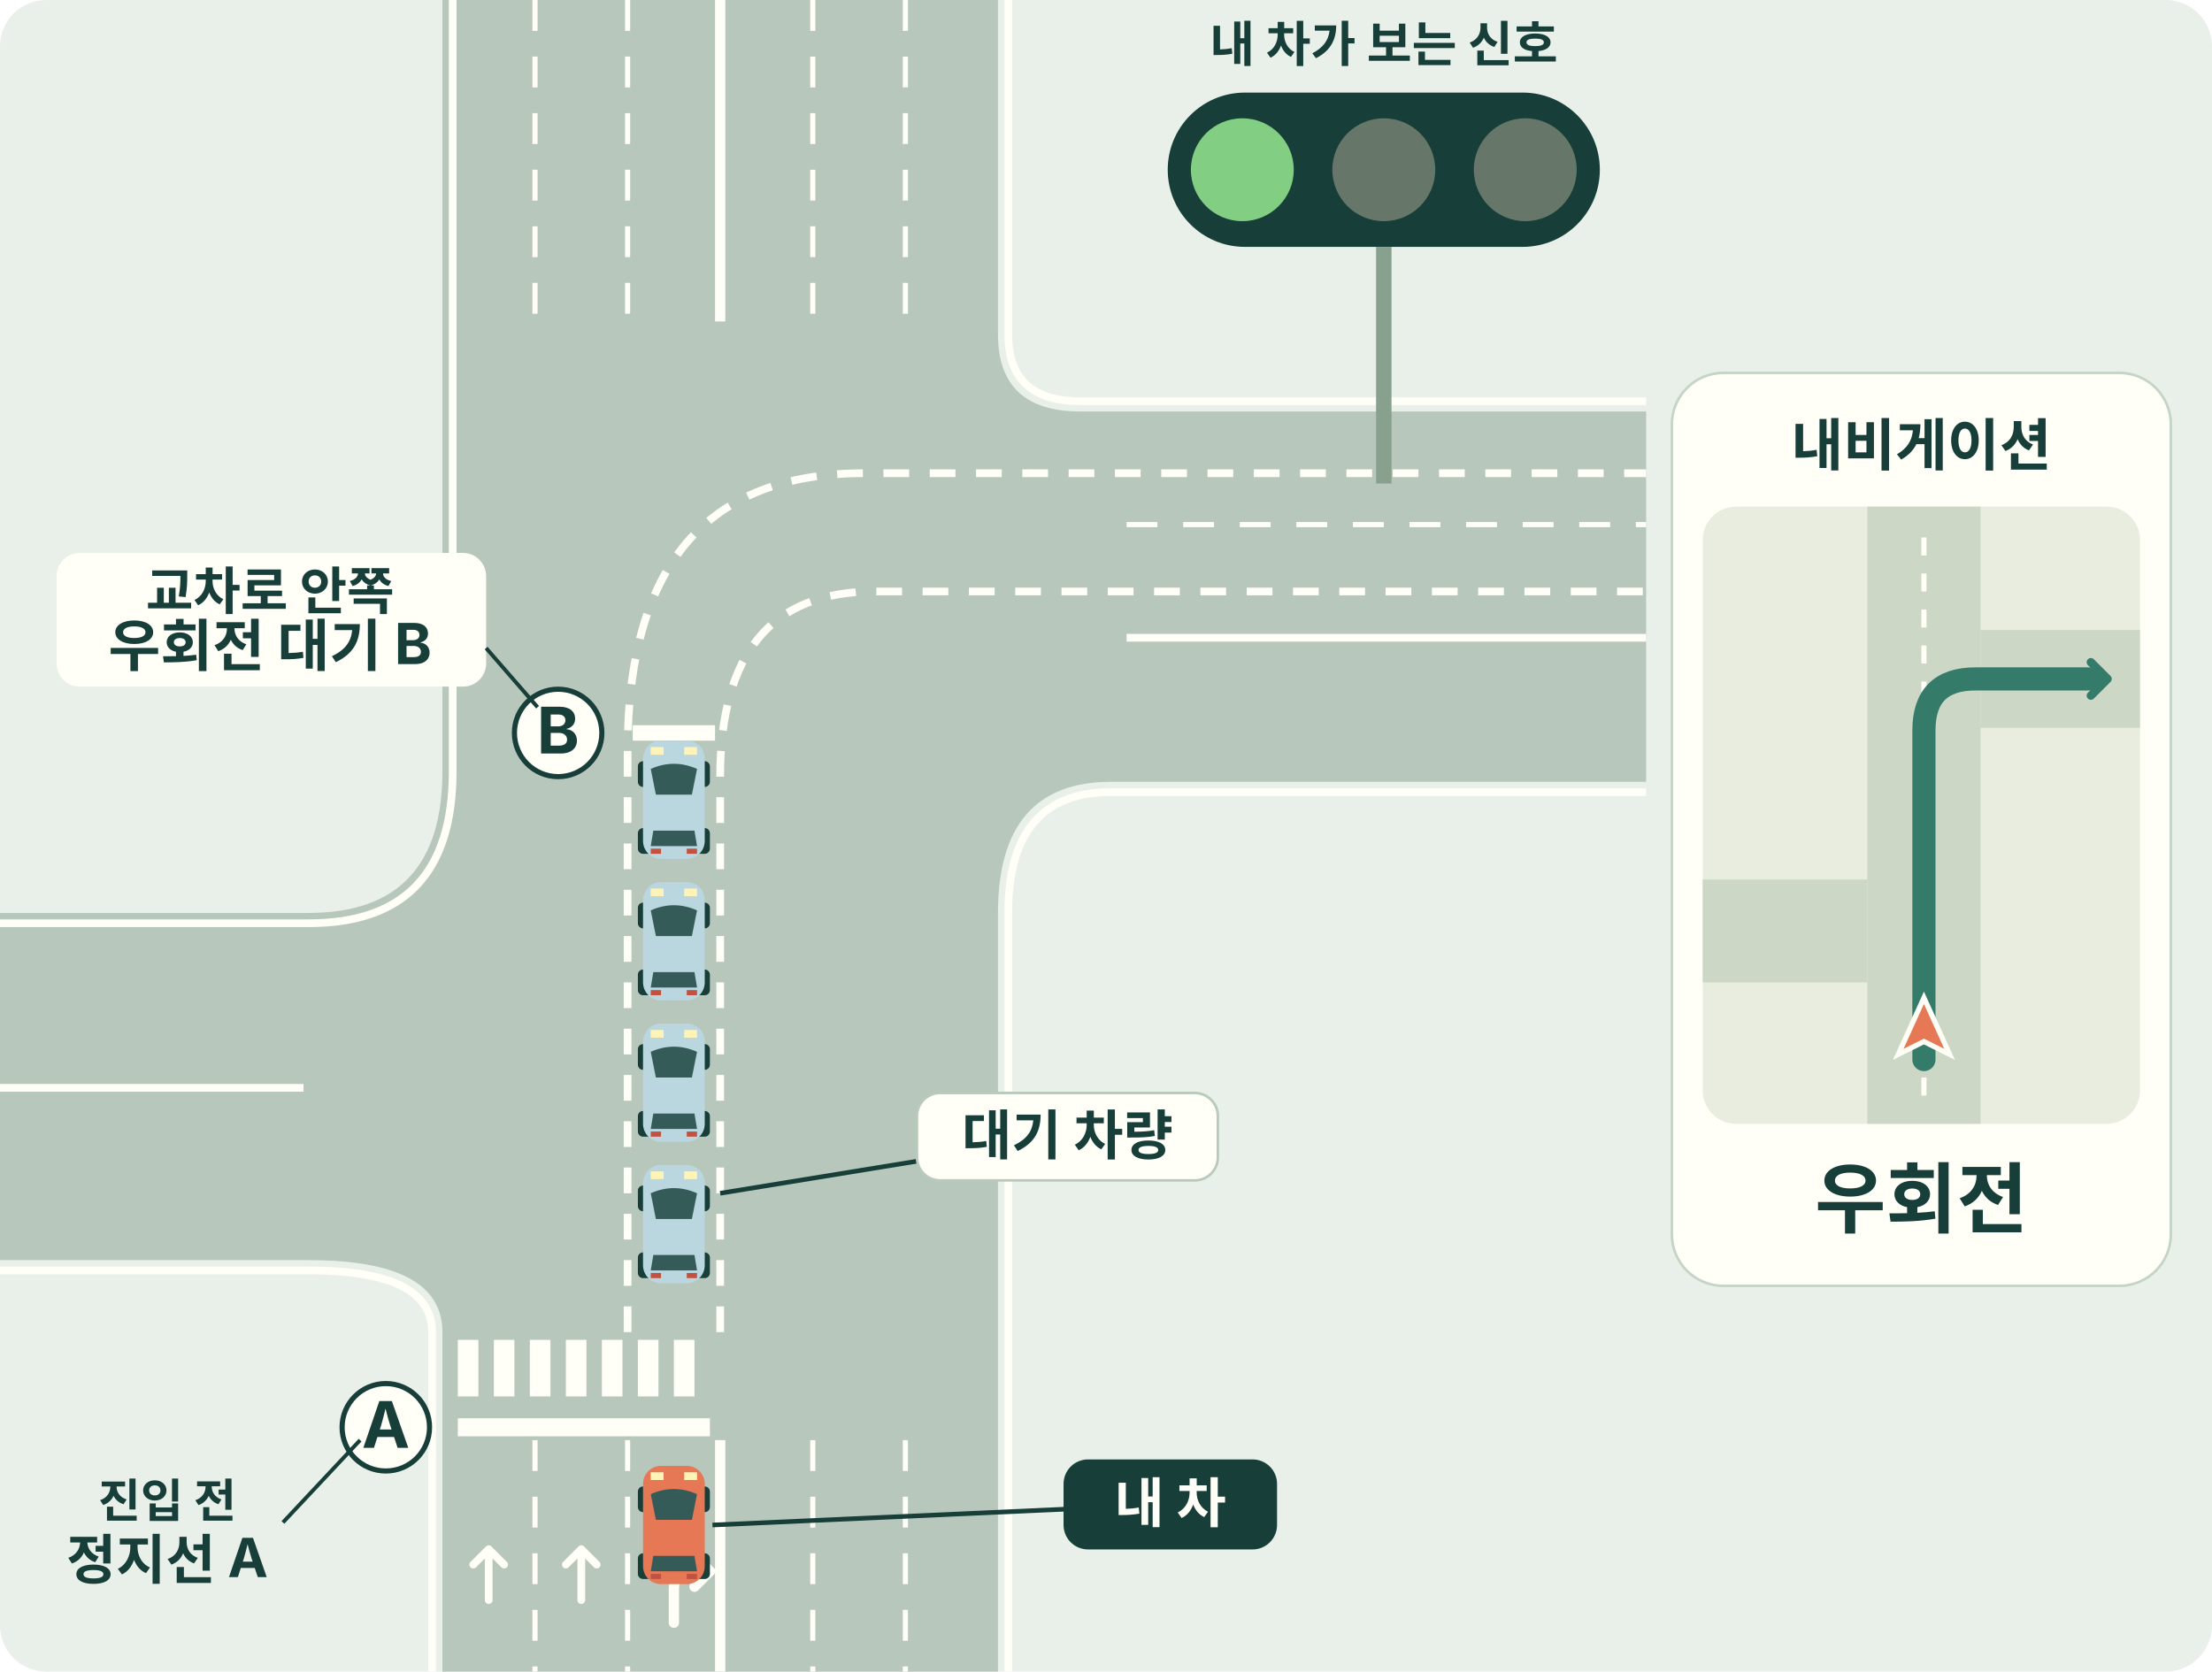
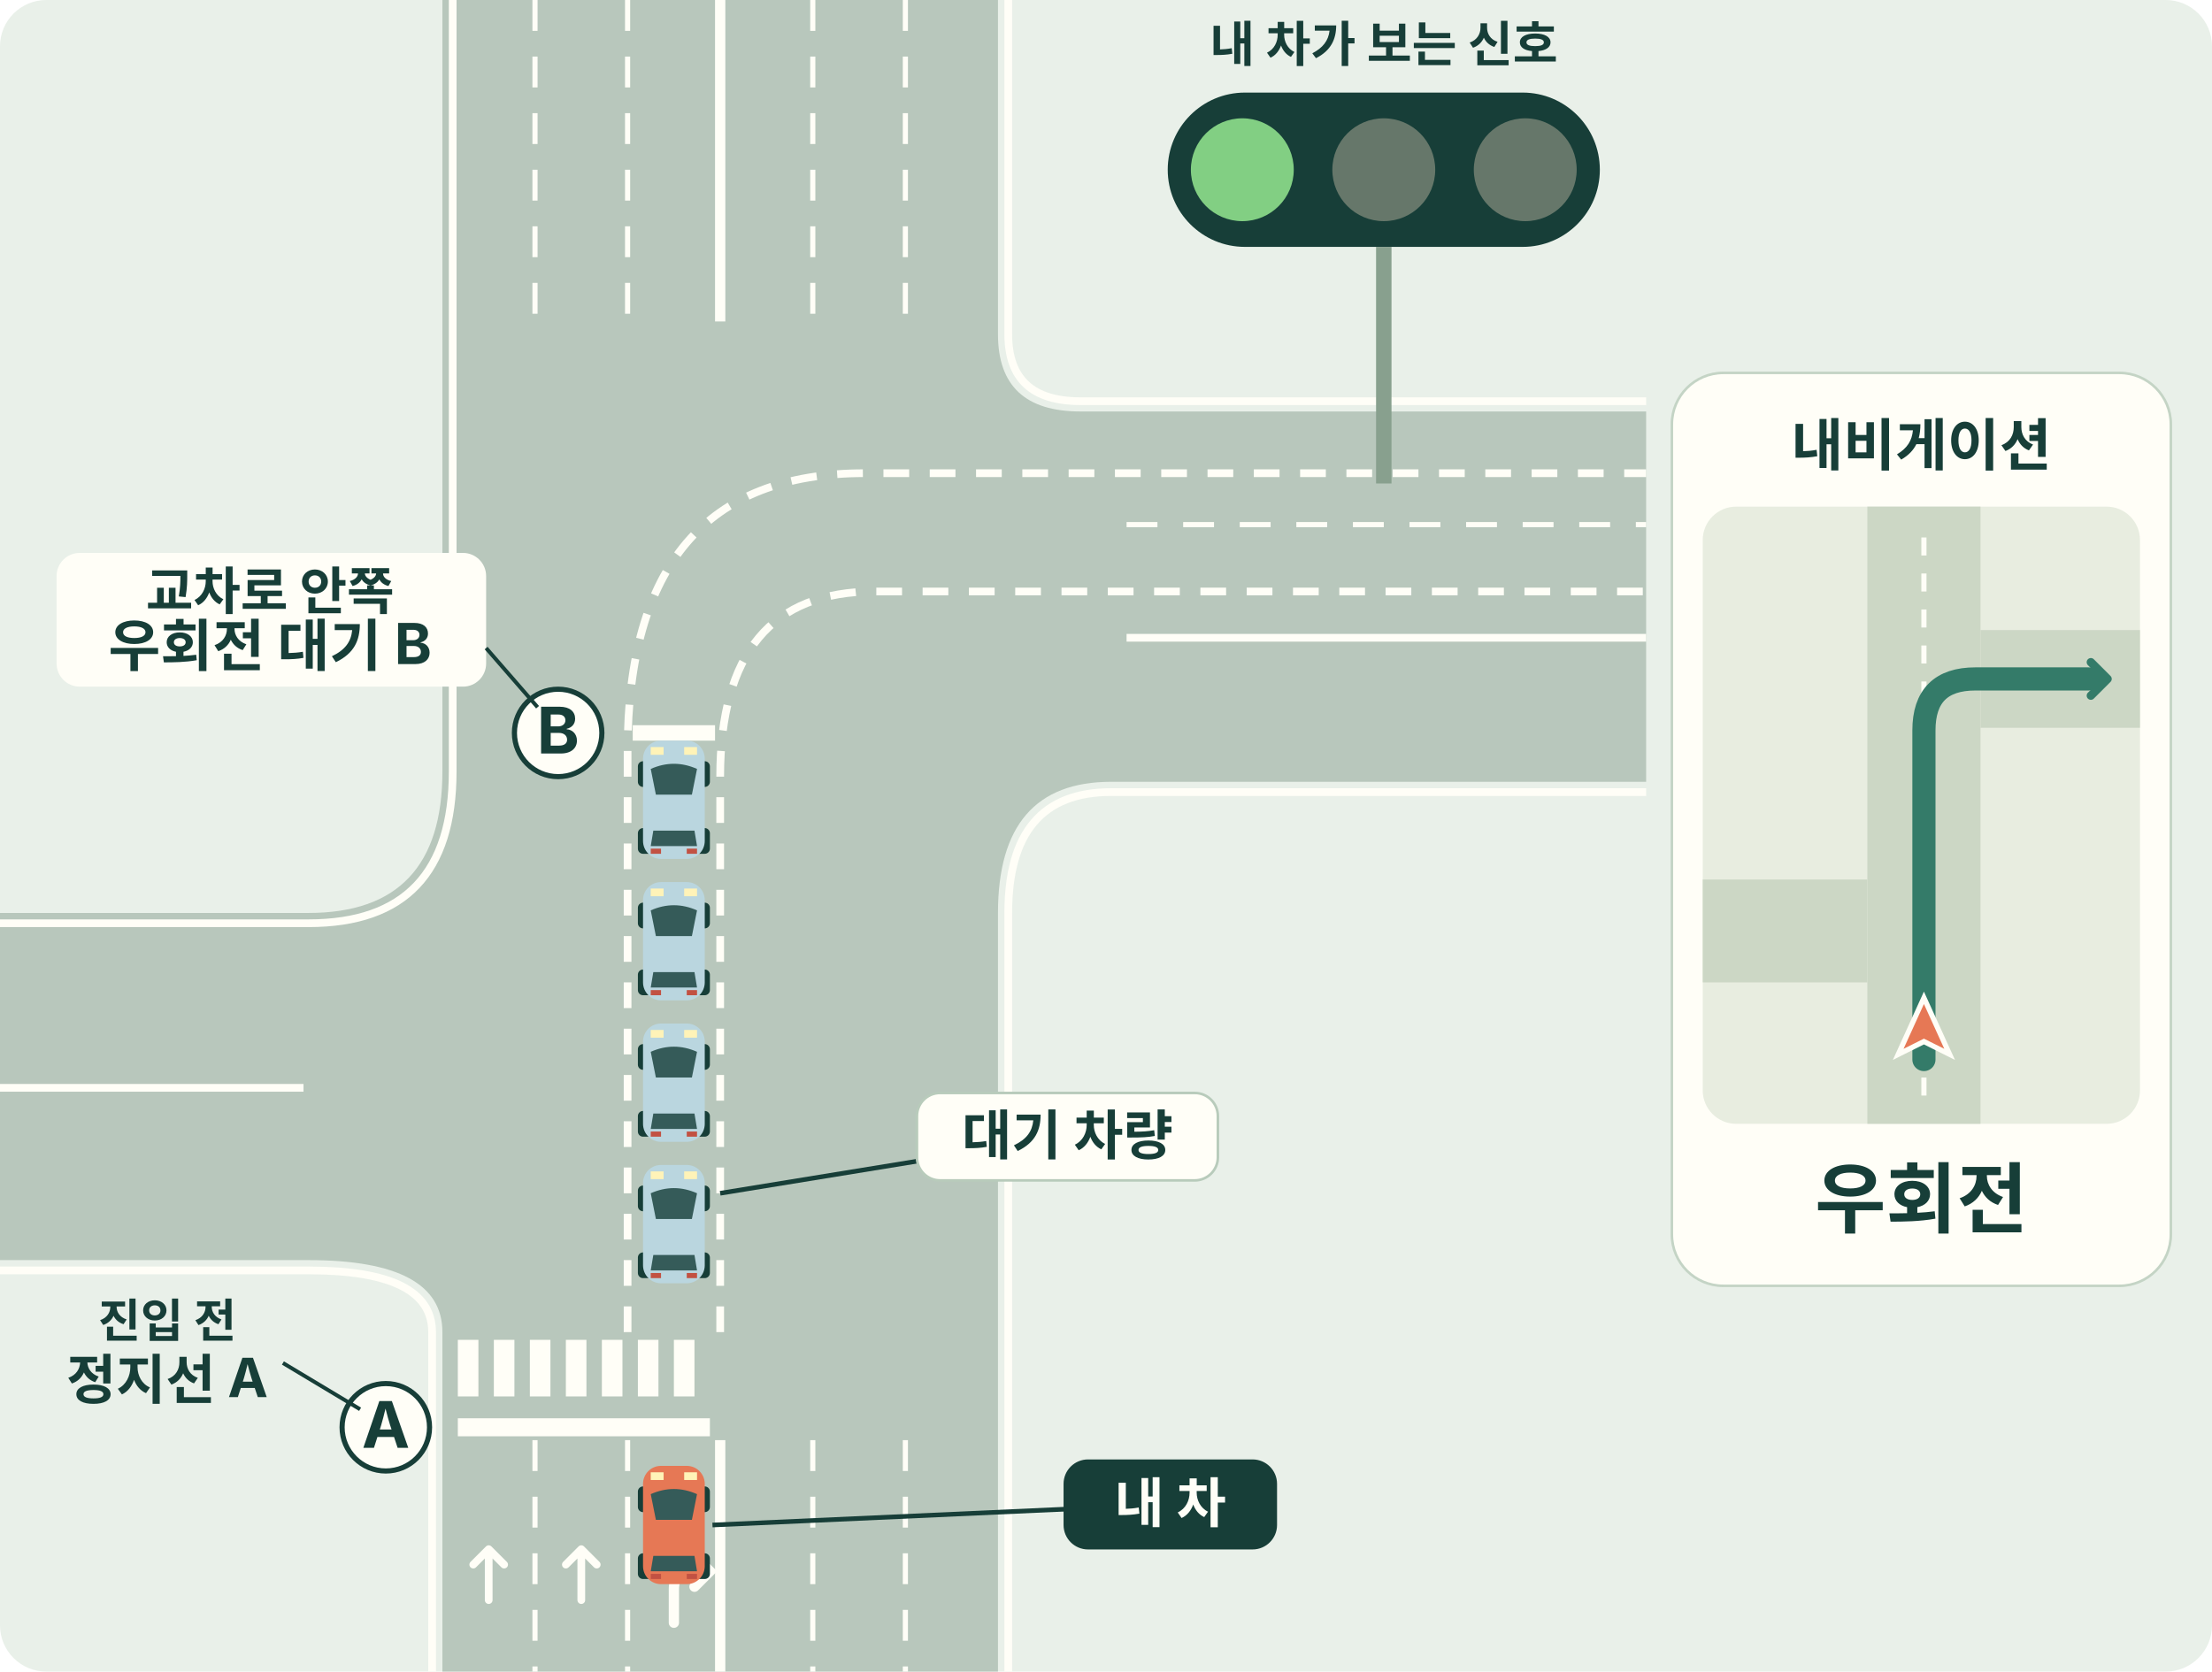
<svg xmlns="http://www.w3.org/2000/svg" data-question-id="turn-06" viewBox="0 0 860 650" role="img" aria-label="초록불이지만 B까지 대기 줄이 꽉 찼어요. 들어갈까요?. 초록 원형 신호. 내비 경로: 우회전. 넓고 어긋난 교차로. 진입 전 정지선 A와 교차로 깊숙한 우회전 대기 표시 B 사이에 여러 대 길이의 진입 구간이 있음. 내 차는 A 정지선 이전. B부터 진입 횡단보도까지 우회전 대기 차량이 이어져 내 차가 들어갈 공간 없음" data-scenario-feature="deep-right-turn" style="font-family:-apple-system,BlinkMacSystemFont,'Apple SD Gothic Neo',sans-serif">
  <rect width="860" height="650" rx="18" fill="#e9f0e9" />
  <g data-road-layout="large-offset-intersection" data-entry-line-y="555" data-waiting-line-y="285" data-stage="before-entry">
    <path d="M0 355H120Q172 355 172 300V0H388V130Q388 160 420 160H640V304H432Q388 304 388 355V650H172V518Q172 490 120 490H0Z" fill="#b8c7bc" />
    <path d="M0 359H120Q176 359 176 300V0M392 0V130Q392 156 420 156H640M640 308H432Q392 308 392 355V650M168 650V518Q168 494 120 494H0" fill="none" stroke="#fffef7" stroke-width="3" />
    <path d="M280 0V125M280 560V650" fill="none" stroke="#fffef7" stroke-width="4" />
    <path d="M208 0V130M244 0V130M316 0V130M352 0V130M208 560V650M244 560V650M316 560V650M352 560V650" fill="none" stroke="#fffef7" stroke-width="2" stroke-dasharray="12 10" />
    <path d="M0 423H118M438 248H640" fill="none" stroke="#fffef7" stroke-width="3" />
    <path d="M438 204H640" fill="none" stroke="#fffef7" stroke-width="2" stroke-dasharray="12 10" />
    <g data-crosswalk="entry">
      <rect x="178" y="521" width="8" height="22" fill="#fffef7" />
      <rect x="192" y="521" width="8" height="22" fill="#fffef7" />
      <rect x="206" y="521" width="8" height="22" fill="#fffef7" />
      <rect x="220" y="521" width="8" height="22" fill="#fffef7" />
      <rect x="234" y="521" width="8" height="22" fill="#fffef7" />
      <rect x="248" y="521" width="8" height="22" fill="#fffef7" />
      <rect x="262" y="521" width="8" height="22" fill="#fffef7" />
    </g>
    <path data-marking="stop-line" data-line-id="A" d="M178 555H276" stroke="#fffef7" stroke-width="7" />
    <path d="M244 518V292Q244 184 336 184H640" fill="none" stroke="#fffef7" stroke-width="3" stroke-dasharray="10 8" />
    <path d="M280 518V302Q280 230 340 230H640" fill="none" stroke="#fffef7" stroke-width="3" stroke-dasharray="10 8" />
    <path data-marking="waiting-guide" data-line-id="B" d="M246 285H278" stroke="#fffef7" stroke-width="6" />
    <circle cx="150" cy="555" r="17" fill="#fffef7" stroke="#173e38" stroke-width="2" />
    <text x="150" y="563" font-size="25" fill="#173e38" font-weight="700" text-anchor="middle">A</text>
    <circle cx="217" cy="285" r="17" fill="#fffef7" stroke="#173e38" stroke-width="2" />
    <text x="217" y="293" font-size="25" fill="#173e38" font-weight="700" text-anchor="middle">B</text>
    <path d="M0 17V-16m-10 10 10-10 10 10" fill="none" stroke="#fffef7" stroke-width="5" stroke-linecap="round" stroke-linejoin="round" transform="translate(190 612) rotate(0) scale(0.6)" />
    <path d="M0 17V-16m-10 10 10-10 10 10" fill="none" stroke="#fffef7" stroke-width="5" stroke-linecap="round" stroke-linejoin="round" transform="translate(226 612) rotate(0) scale(0.6)" />
    <path d="M262 631v-13q0-7 7-7h7m-6-6 6 6-6 6" fill="none" stroke="#fffef7" stroke-width="4" stroke-linecap="round" />
-     <text x="65" y="590" font-size="18" fill="#173e38" font-weight="700" text-anchor="middle">진입 전</text>
-     <text x="65" y="614" font-size="21" fill="#173e38" font-weight="700" text-anchor="middle">정지선 A</text>
-     <path d="M110 592L140 560" fill="none" stroke="#173e38" stroke-width="1.5" />
+     <text x="65" y="520" font-size="18" fill="#173e38" font-weight="700" text-anchor="middle">진입 전</text>
+     <text x="65" y="544" font-size="21" fill="#173e38" font-weight="700" text-anchor="middle">정지선 A</text>
+     <path d="M110 530L140 548" fill="none" stroke="#173e38" stroke-width="1.5" />
    <rect x="22" y="215" width="167" height="52" rx="9" fill="#fffef7" />
    <text x="105" y="237" font-size="20" fill="#173e38" font-weight="700" text-anchor="middle">교차로 안쪽</text>
    <text x="105" y="259" font-size="22" fill="#173e38" font-weight="700" text-anchor="middle">우회전 대기 B</text>
    <path d="M189 252L209 275" fill="none" stroke="#173e38" stroke-width="1.5" />
  </g>
  <g data-vehicle-role="ahead" data-car-x="262" data-car-y="311" data-car-length="46" transform="translate(262 311) rotate(0)">
    <rect x="-14" y="-15" width="28" height="10" rx="2" fill="#173e38" />
    <rect x="-14" y="11" width="28" height="10" rx="2" fill="#173e38" />
    <rect x="-12" y="-23" width="24" height="46" rx="7" fill="#bad6df" />
    <path d="M-9 -12q9-4 18 0l-2 10h-14ZM-8 12h16l1 6h-18Z" fill="#355b59" />
    <path d="M-9 -19h5m8 0h5" stroke="#fff3b8" stroke-width="3" />
    <path d="M-9 20h4m10 0h4" stroke="#c25142" stroke-width="2" />
  </g>
  <g data-vehicle-role="ahead" data-car-x="262" data-car-y="366" data-car-length="46" transform="translate(262 366) rotate(0)">
    <rect x="-14" y="-15" width="28" height="10" rx="2" fill="#173e38" />
    <rect x="-14" y="11" width="28" height="10" rx="2" fill="#173e38" />
    <rect x="-12" y="-23" width="24" height="46" rx="7" fill="#bad6df" />
    <path d="M-9 -12q9-4 18 0l-2 10h-14ZM-8 12h16l1 6h-18Z" fill="#355b59" />
    <path d="M-9 -19h5m8 0h5" stroke="#fff3b8" stroke-width="3" />
    <path d="M-9 20h4m10 0h4" stroke="#c25142" stroke-width="2" />
  </g>
  <g data-vehicle-role="ahead" data-car-x="262" data-car-y="421" data-car-length="46" transform="translate(262 421) rotate(0)">
    <rect x="-14" y="-15" width="28" height="10" rx="2" fill="#173e38" />
    <rect x="-14" y="11" width="28" height="10" rx="2" fill="#173e38" />
    <rect x="-12" y="-23" width="24" height="46" rx="7" fill="#bad6df" />
    <path d="M-9 -12q9-4 18 0l-2 10h-14ZM-8 12h16l1 6h-18Z" fill="#355b59" />
    <path d="M-9 -19h5m8 0h5" stroke="#fff3b8" stroke-width="3" />
    <path d="M-9 20h4m10 0h4" stroke="#c25142" stroke-width="2" />
  </g>
  <g data-vehicle-role="ahead" data-car-x="262" data-car-y="476" data-car-length="46" transform="translate(262 476) rotate(0)">
    <rect x="-14" y="-15" width="28" height="10" rx="2" fill="#173e38" />
    <rect x="-14" y="11" width="28" height="10" rx="2" fill="#173e38" />
    <rect x="-12" y="-23" width="24" height="46" rx="7" fill="#bad6df" />
    <path d="M-9 -12q9-4 18 0l-2 10h-14ZM-8 12h16l1 6h-18Z" fill="#355b59" />
    <path d="M-9 -19h5m8 0h5" stroke="#fff3b8" stroke-width="3" />
    <path d="M-9 20h4m10 0h4" stroke="#c25142" stroke-width="2" />
  </g>
  <g>
    <path d="M415 442L280 464" fill="none" stroke="#173e38" stroke-width="1.8" />
    <rect x="356.5" y="425" width="117" height="34" rx="9" fill="#fffef7" stroke="#b8cbbb" />
    <text x="415" y="449" font-size="21" fill="#173e38" font-weight="700" text-anchor="middle">대기 차량</text>
  </g>
  <g data-vehicle-role="own" data-car-x="262" data-car-y="593" data-car-length="46" transform="translate(262 593) rotate(0)">
    <rect x="-14" y="-15" width="28" height="10" rx="2" fill="#173e38" />
    <rect x="-14" y="11" width="28" height="10" rx="2" fill="#173e38" />
    <rect x="-12" y="-23" width="24" height="46" rx="7" fill="#e67855" />
    <path d="M-9 -12q9-4 18 0l-2 10h-14ZM-8 12h16l1 6h-18Z" fill="#355b59" />
    <path d="M-9 -19h5m8 0h5" stroke="#fff3b8" stroke-width="3" />
    <path d="M-9 20h4m10 0h4" stroke="#c25142" stroke-width="2" />
  </g>
  <g>
    <path d="M455 585L277 593" fill="none" stroke="#173e38" stroke-width="1.8" />
    <rect x="414" y="568" width="82" height="34" rx="9" fill="#173e38" stroke="#173e38" />
    <text x="455" y="592" font-size="21" fill="#173e38" font-weight="700" text-anchor="middle" style="fill:#fffef7">내 차</text>
  </g>
  <g data-signal-type="road" transform="translate(454 36)">
    <rect width="168" height="60" rx="30" fill="#173e38" />
    <circle cx="29" cy="30" r="20" fill="#82cf83" />
    <circle cx="84" cy="30" r="20" fill="#66776a" />
    <circle cx="139" cy="30" r="20" fill="#66776a" />
    <path d="M84 60v92" stroke="#88a08e" stroke-width="6" />
    <text x="84" y="-12" font-size="19" fill="#173e38" font-weight="700" text-anchor="middle">내 차가 보는 신호</text>
  </g>
  <g data-navigation="offset-junction" transform="translate(650 145)">
    <rect width="194" height="355" rx="20" fill="#fffef7" stroke="#c4d4c5" />
    <text x="97" y="36" font-size="22" fill="#173e38" font-weight="700" text-anchor="middle">내비게이션</text>
    <g transform="translate(12 52)">
      <g>
        <rect width="170" height="240" rx="13" fill="#e8ede0" />
        <rect x="64" width="44" height="240" fill="#ccd7c5" />
        <path d="M108 48H170V86H108M0 145H64V185H0" fill="#ccd7c5" />
        <path d="M86 12V230" stroke="#fffef7" stroke-width="2" stroke-dasharray="7 7" />
        <path d="M86 215V87Q86 67 106 67H150" fill="none" stroke="#347b69" stroke-width="9" stroke-linecap="round" />
        <path d="M0 17V-16m-10 10 10-10 10 10" fill="none" stroke="#347b69" stroke-width="5" stroke-linecap="round" stroke-linejoin="round" transform="translate(147 67) rotate(90) scale(0.65)" />
        <path d="M86 191l-10 22 10-5 10 5Z" fill="#e67855" stroke="#fffef7" stroke-width="2" />
      </g>
    </g>
    <text x="97" y="332" font-size="30" fill="#173e38" font-weight="700" text-anchor="middle">우회전</text>
  </g>
</svg>
